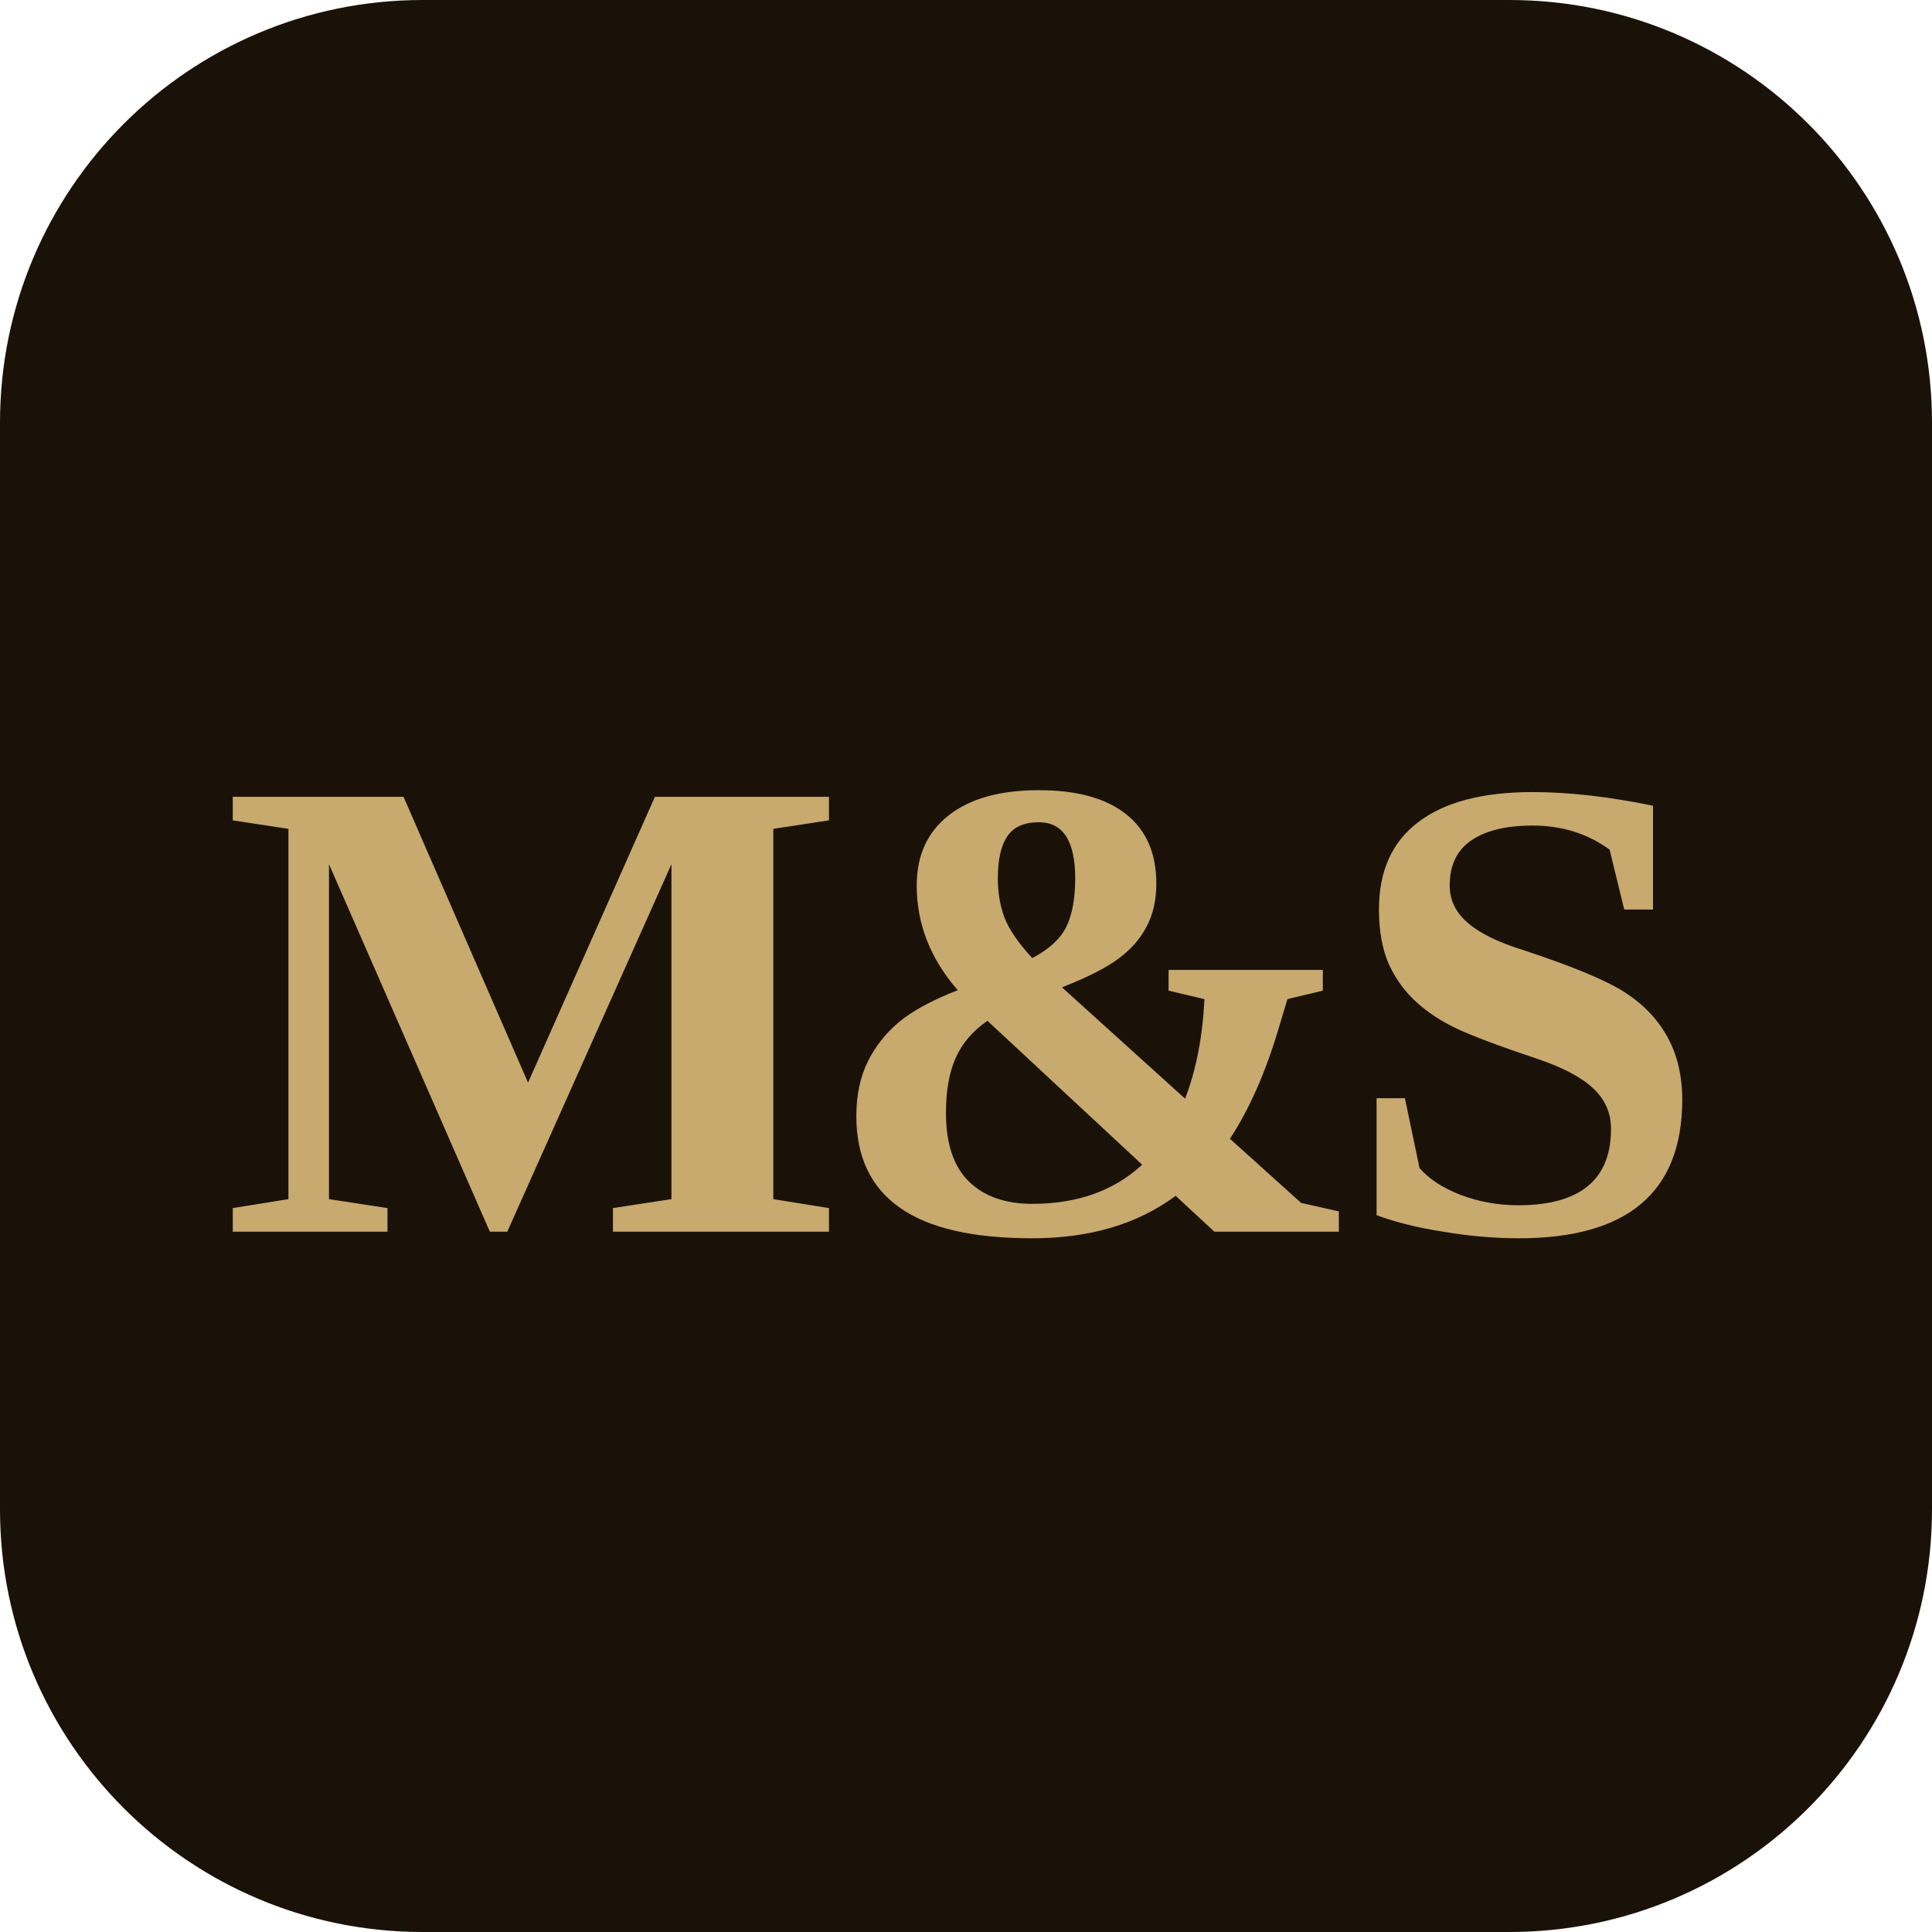
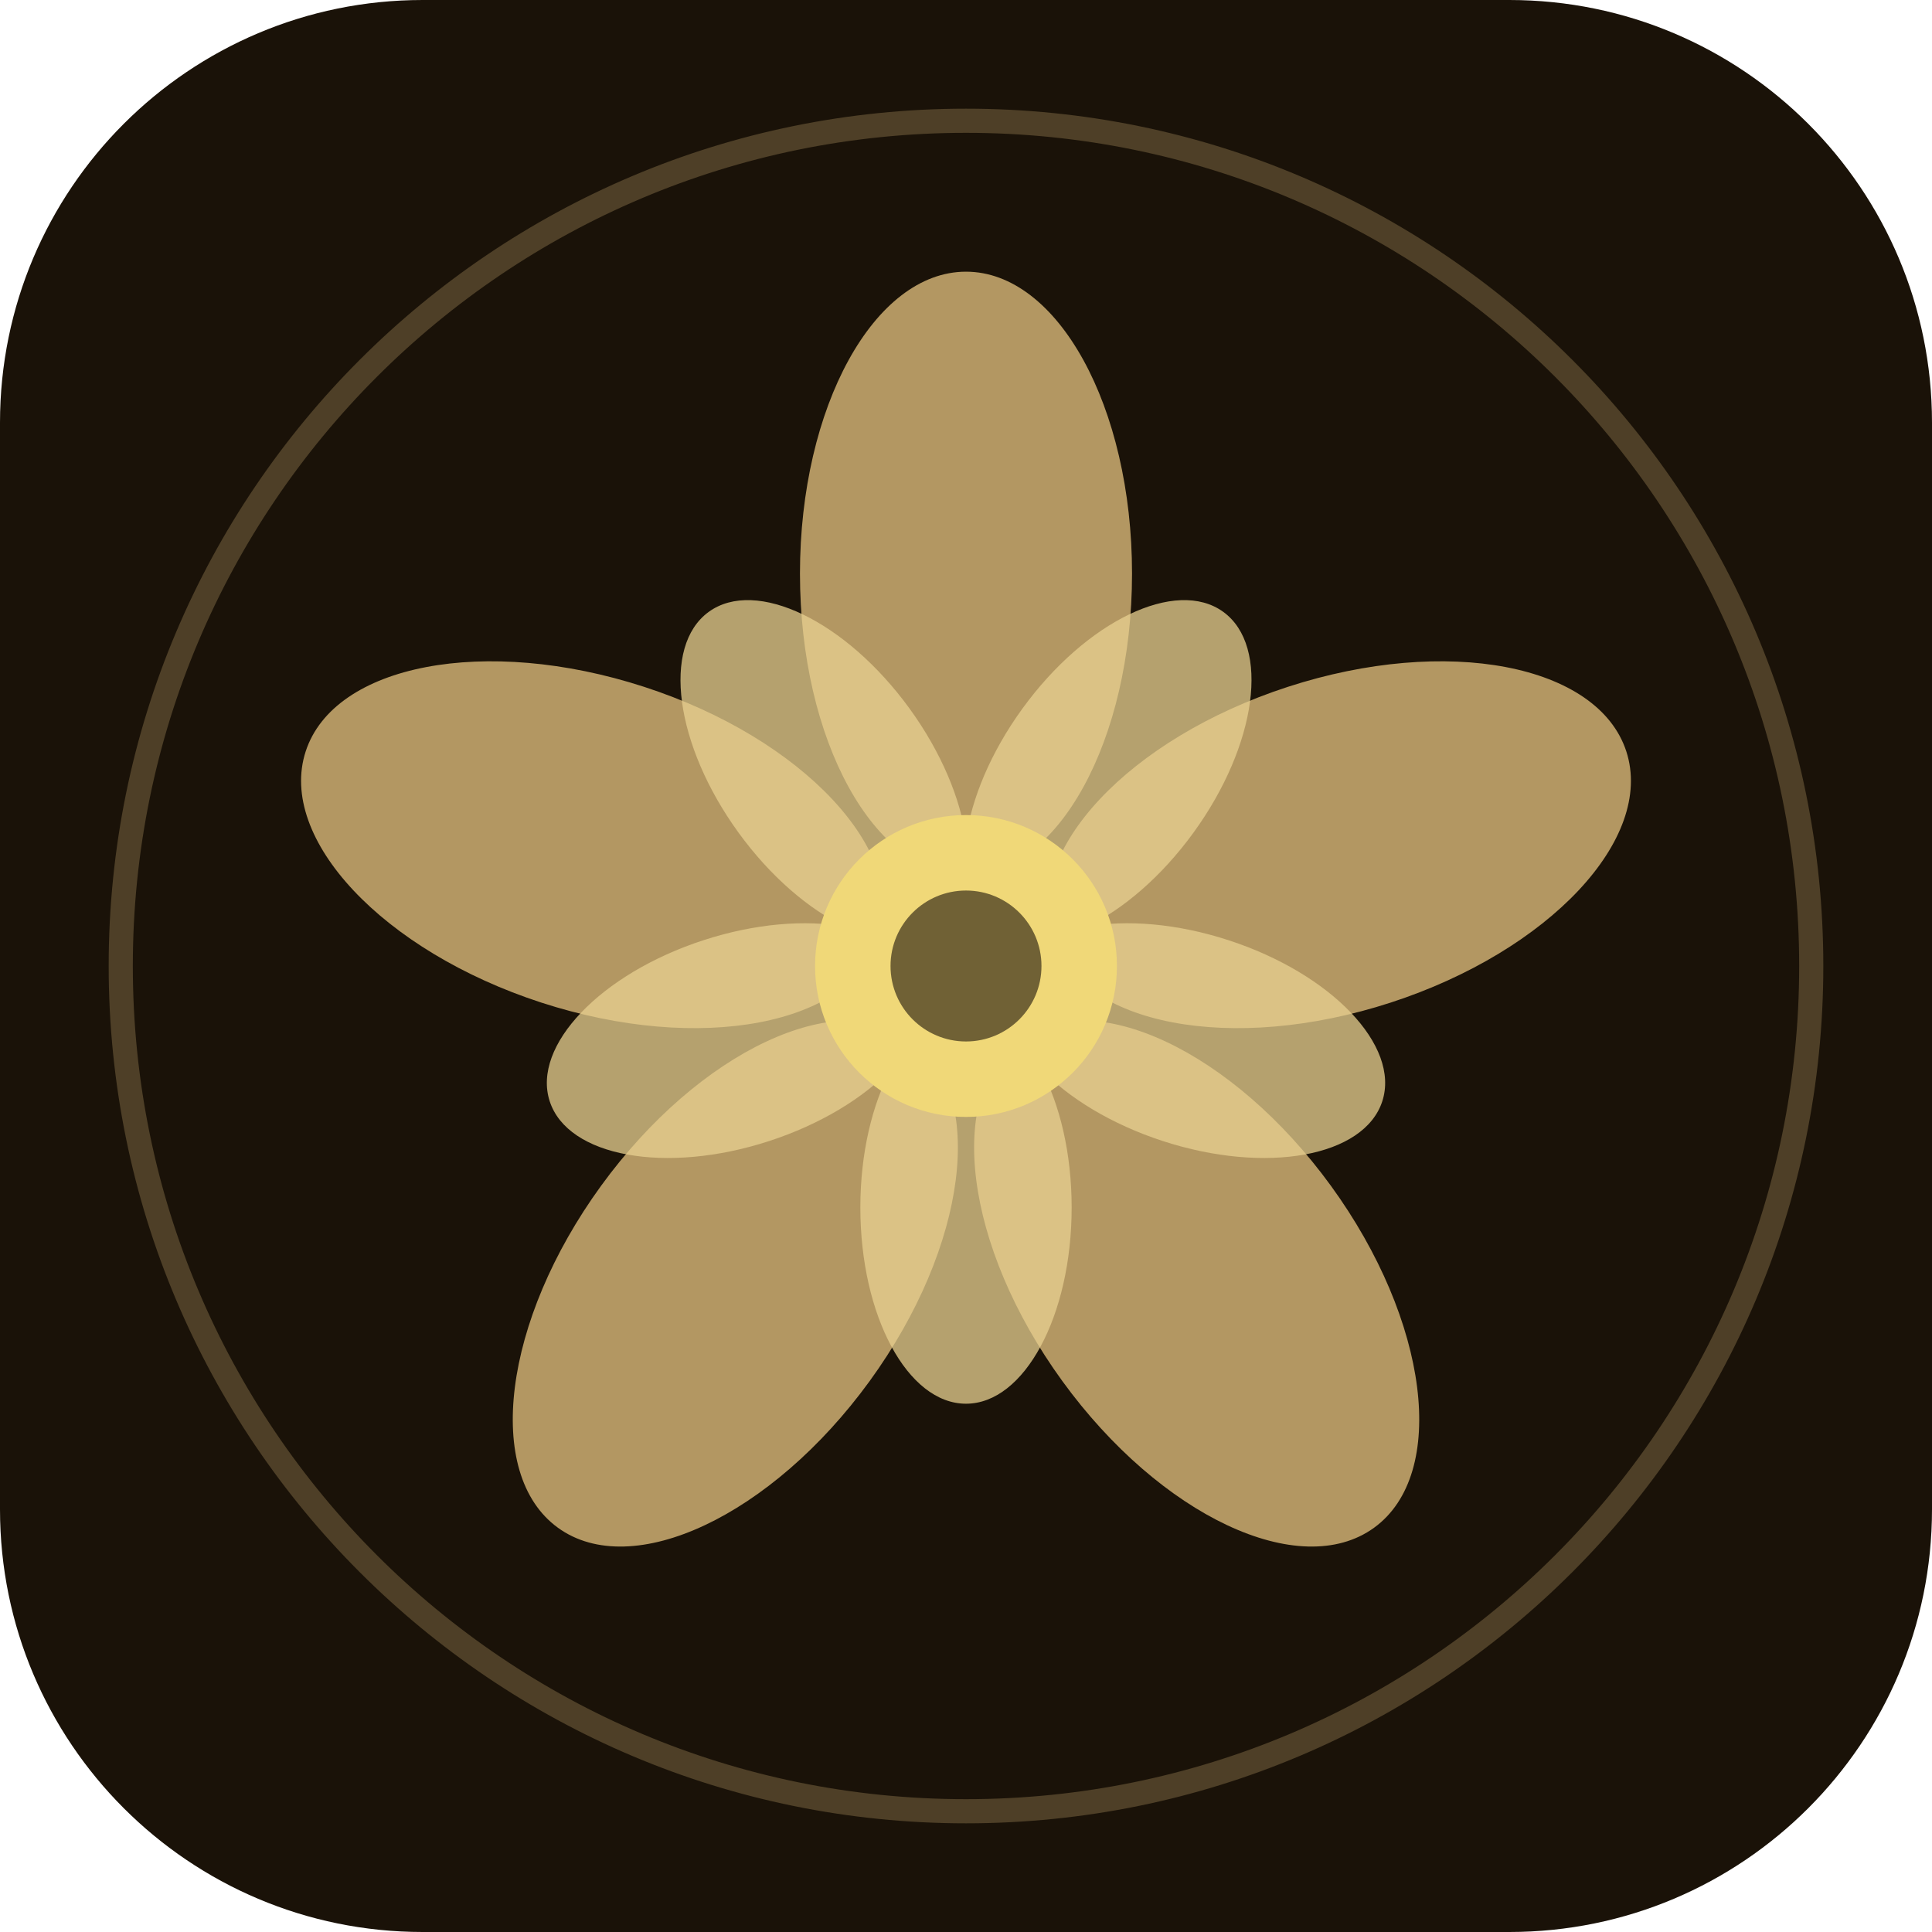
<svg xmlns="http://www.w3.org/2000/svg" viewBox="0 0 64 64">
  <rect width="64" height="64" rx="14" fill="#1a1208" />
-   <text x="50%" y="54%" dominant-baseline="middle" text-anchor="middle" font-family="Georgia, 'Times New Roman', serif" font-size="22" font-weight="600" fill="#C8A96E" letter-spacing="-1">M&amp;S</text>
+   <circle cx="32" cy="32" r="28" fill="none" stroke="#C8A96E" stroke-width="0.8" opacity="0.3" />
+   <g transform="translate(32,32)">
+     <ellipse cx="0" cy="-13" rx="5.5" ry="10" fill="#C8A96E" opacity="0.88" transform="rotate(0)" />
+     <ellipse cx="0" cy="-13" rx="5.5" ry="10" fill="#C8A96E" opacity="0.88" transform="rotate(72)" />
+     <ellipse cx="0" cy="-13" rx="5.5" ry="10" fill="#C8A96E" opacity="0.88" transform="rotate(144)" />
+     <ellipse cx="0" cy="-13" rx="5.5" ry="10" fill="#C8A96E" opacity="0.88" transform="rotate(216)" />
+     <ellipse cx="0" cy="-13" rx="5.5" ry="10" fill="#C8A96E" opacity="0.88" transform="rotate(288)" />
+     <ellipse cx="0" cy="-8" rx="3.5" ry="6.5" fill="#e8d090" opacity="0.75" transform="rotate(36)" />
+     <ellipse cx="0" cy="-8" rx="3.5" ry="6.5" fill="#e8d090" opacity="0.75" transform="rotate(108)" />
+     <ellipse cx="0" cy="-8" rx="3.5" ry="6.5" fill="#e8d090" opacity="0.75" transform="rotate(180)" />
+     <ellipse cx="0" cy="-8" rx="3.5" ry="6.5" fill="#e8d090" opacity="0.75" transform="rotate(252)" />
+     <ellipse cx="0" cy="-8" rx="3.5" ry="6.5" fill="#e8d090" opacity="0.75" transform="rotate(324)" />
+     <circle r="5" fill="#f0d878" />
+     <circle r="2.5" fill="#1a1208" opacity="0.6" />
+   </g>
</svg>
